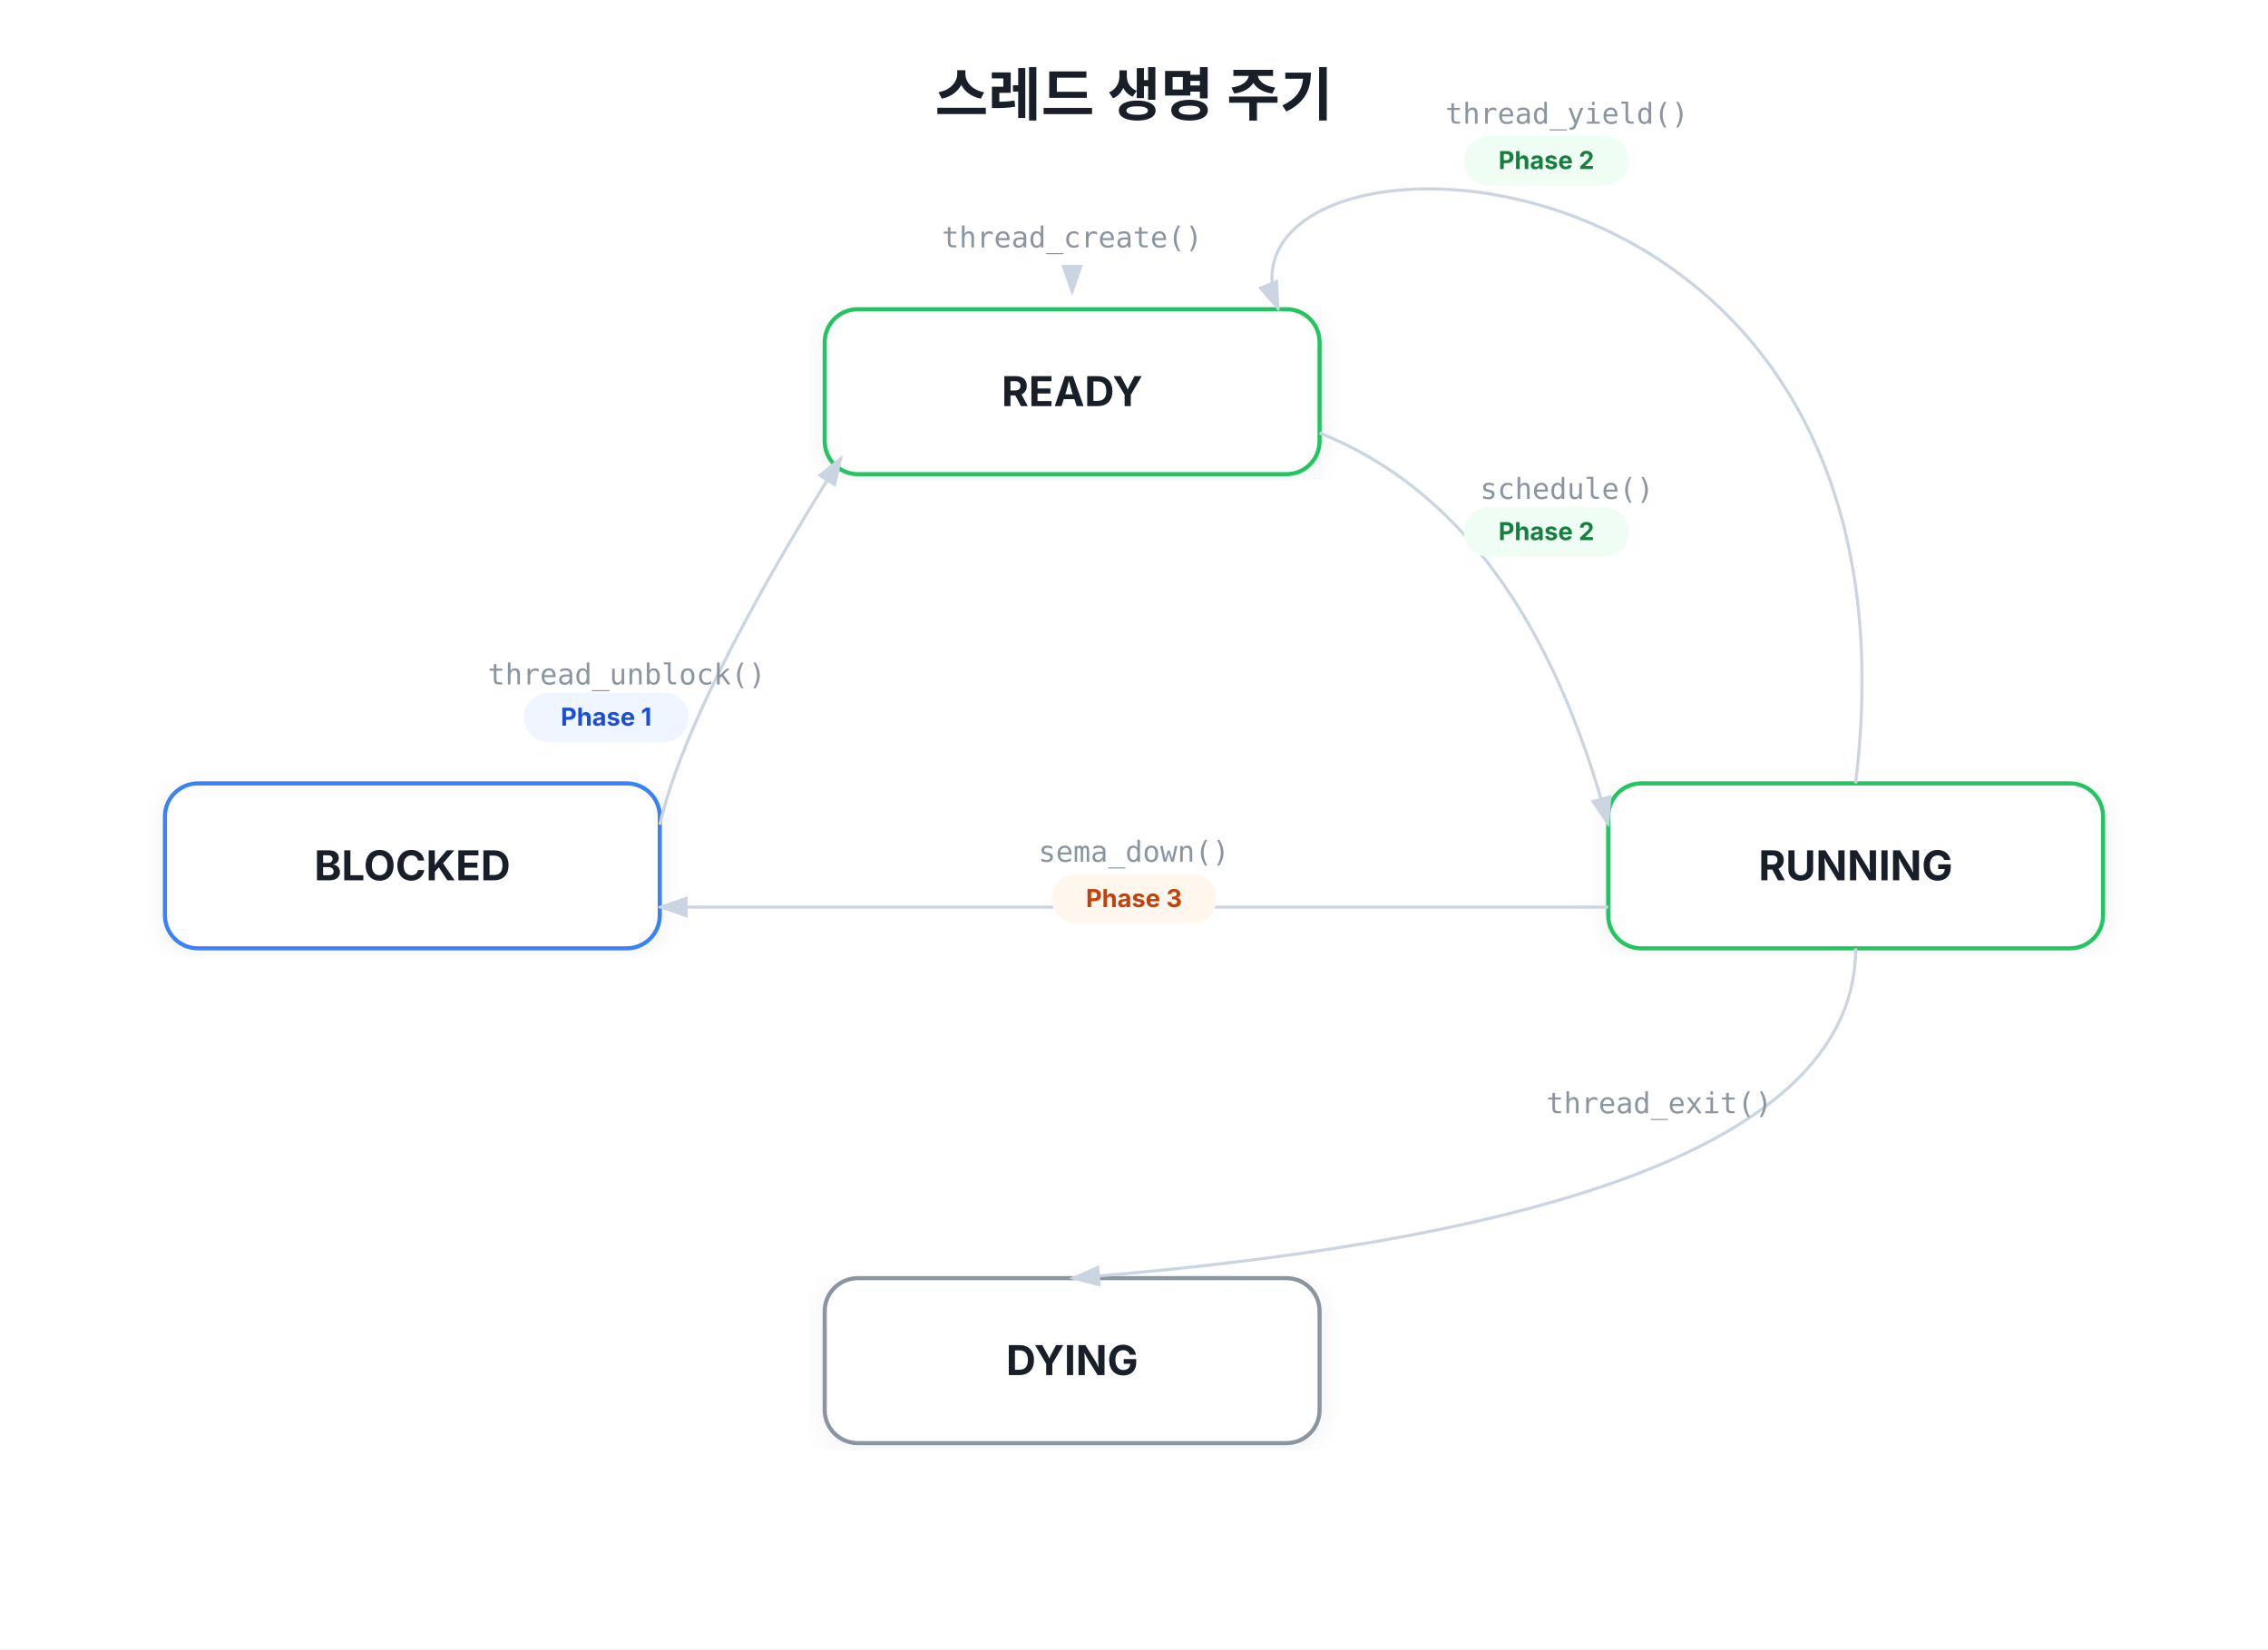
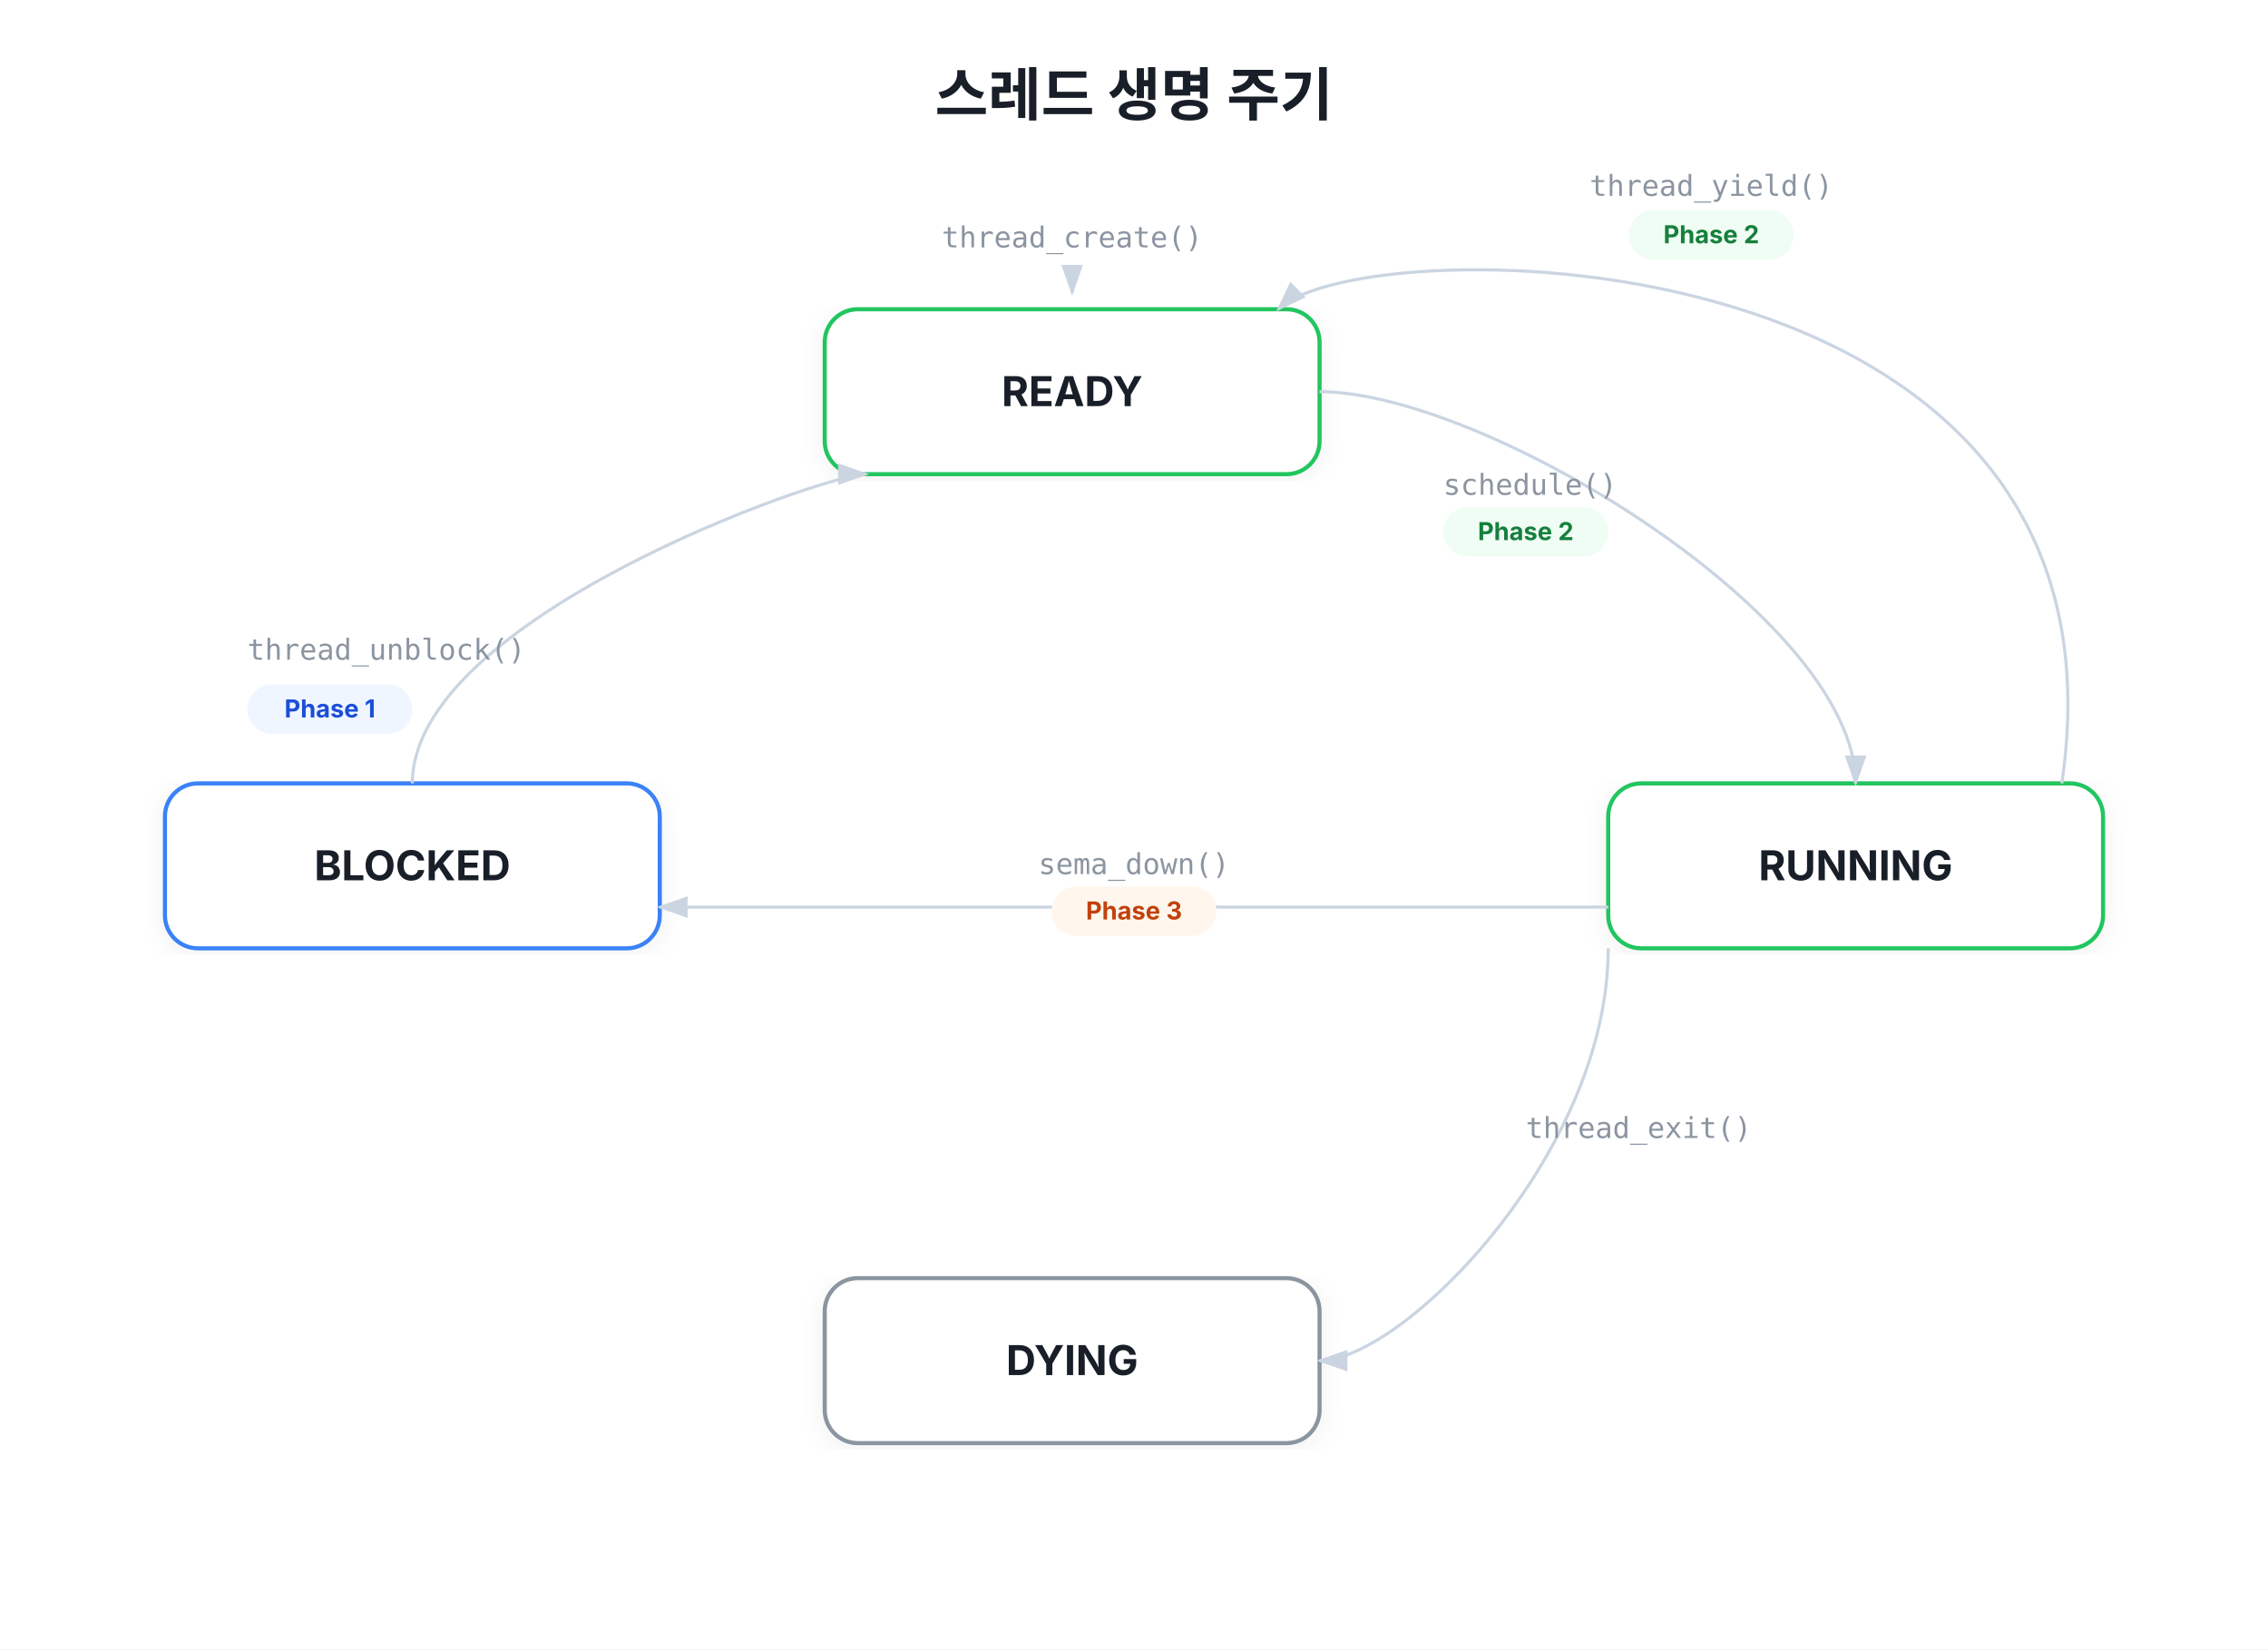
<svg xmlns="http://www.w3.org/2000/svg" width="1100" height="800" viewBox="0 0 1100 800" font-family="'Inter', 'JetBrains Sans', -apple-system, BlinkMacSystemFont, 'Segoe UI', sans-serif">
  <style>
    .mono { font-family: 'JetBrains Mono', 'SF Mono', 'Fira Code', 'Cascadia Code', monospace; }
  </style>
  <rect width="1100" height="800" fill="#FFFFFF" />
  <defs>
    <filter id="shadow" x="-4%" y="-4%" width="108%" height="108%">
      <feDropShadow dx="0" dy="2" stdDeviation="6" flood-color="#000" flood-opacity="0.06" />
    </filter>
    <marker id="arrow" markerWidth="10" markerHeight="7" refX="9" refY="3.5" orient="auto">
      <polygon points="0 0, 10 3.5, 0 7" fill="#CBD5E1" />
    </marker>
  </defs>
  <text x="550" y="56" text-anchor="middle" font-size="28" font-weight="bold" fill="#191F28">스레드 생명 주기</text>
  <rect x="400" y="150" width="240" height="80" rx="16" fill="#FFFFFF" stroke="#22C55E" stroke-width="2" filter="url(#shadow)" />
  <text x="520" y="197" font-size="20" fill="#191F28" text-anchor="middle" font-weight="bold">READY</text>
  <rect x="80" y="380" width="240" height="80" rx="16" fill="#FFFFFF" stroke="#3B82F6" stroke-width="2" filter="url(#shadow)" />
  <text x="200" y="427" font-size="20" fill="#191F28" text-anchor="middle" font-weight="bold">BLOCKED</text>
  <rect x="780" y="380" width="240" height="80" rx="16" fill="#FFFFFF" stroke="#22C55E" stroke-width="2" filter="url(#shadow)" />
  <text x="900" y="427" font-size="20" fill="#191F28" text-anchor="middle" font-weight="bold">RUNNING</text>
  <rect x="400" y="620" width="240" height="80" rx="16" fill="#FFFFFF" stroke="#8B95A1" stroke-width="2" filter="url(#shadow)" />
  <text x="520" y="667" font-size="20" fill="#191F28" text-anchor="middle" font-weight="bold">DYING</text>
  <text x="520" y="120" font-size="14" fill="#8B95A1" text-anchor="middle" font-weight="normal" class="mono">thread_create()</text>
  <line x1="520" y1="130" x2="520" y2="142" stroke="#CBD5E1" stroke-width="1.5" marker-end="url(#arrow)" />
-   <path d="M 320,400 Q 334,340 408,222" fill="none" stroke="#CBD5E1" stroke-width="1.5" marker-end="url(#arrow)" />
-   <text x="304.0" y="332" font-size="14" fill="#8B95A1" text-anchor="middle" font-weight="normal" class="mono">thread_unblock()</text>
-   <rect x="254.0" y="336" width="80" height="24" rx="12" fill="#EFF6FF" />
-   <text x="294.0" y="352" font-size="12" fill="#1D4ED8" text-anchor="middle" font-weight="bold">Phase 1</text>
-   <path d="M 640,210 Q 740,250 780,400" fill="none" stroke="#CBD5E1" stroke-width="1.5" marker-end="url(#arrow)" />
-   <text x="760.0" y="242" font-size="14" fill="#8B95A1" text-anchor="middle" font-weight="normal" class="mono">schedule()</text>
-   <rect x="710.0" y="246" width="80" height="24" rx="12" fill="#F0FDF4" />
-   <text x="750.0" y="262" font-size="12" fill="#15803D" text-anchor="middle" font-weight="bold">Phase 2</text>
+   <path d="M 200,380 C 200,300 400,230 420,230" fill="none" stroke="#CBD5E1" stroke-width="1.5" marker-end="url(#arrow)" />
+   <text x="120" y="320" font-size="14" fill="#8B95A1" text-anchor="start" font-weight="normal" class="mono">thread_unblock()</text>
+   <rect x="120" y="332" width="80" height="24" rx="12" fill="#EFF6FF" />
+   <text x="160" y="348" font-size="12" fill="#1D4ED8" text-anchor="middle" font-weight="bold">Phase 1</text>
+   <path d="M 640,190 C 720,190 900,300 900,380" fill="none" stroke="#CBD5E1" stroke-width="1.5" marker-end="url(#arrow)" />
+   <text x="700" y="240" font-size="14" fill="#8B95A1" text-anchor="start" font-weight="normal" class="mono">schedule()</text>
+   <rect x="700" y="246" width="80" height="24" rx="12" fill="#F0FDF4" />
+   <text x="740" y="262" font-size="12" fill="#15803D" text-anchor="middle" font-weight="bold">Phase 2</text>
  <path d="M 780,440 L 320,440" fill="none" stroke="#CBD5E1" stroke-width="1.5" marker-end="url(#arrow)" />
-   <text x="550.0" y="418.0" font-size="14" fill="#8B95A1" text-anchor="middle" font-weight="normal" class="mono">sema_down()</text>
-   <rect x="510.0" y="424.0" width="80" height="24" rx="12" fill="#FFF7ED" />
-   <text x="550.0" y="440.0" font-size="12" fill="#C2410C" text-anchor="middle" font-weight="bold">Phase 3</text>
-   <path d="M 900,380 C 940,50 580,50 620,150" fill="none" stroke="#CBD5E1" stroke-width="1.5" marker-end="url(#arrow)" />
-   <text x="760.0" y="60" font-size="14" fill="#8B95A1" text-anchor="middle" font-weight="normal" class="mono">thread_yield()</text>
-   <rect x="710.0" y="66" width="80" height="24" rx="12" fill="#F0FDF4" />
-   <text x="750.0" y="82" font-size="12" fill="#15803D" text-anchor="middle" font-weight="bold">Phase 2</text>
-   <path d="M 900,460 Q 900,590 520,620" fill="none" stroke="#CBD5E1" stroke-width="1.5" marker-end="url(#arrow)" />
-   <text x="750.0" y="540.0" font-size="14" fill="#8B95A1" text-anchor="start" font-weight="normal" class="mono">thread_exit()</text>
+   <text x="550" y="424" font-size="14" fill="#8B95A1" text-anchor="middle" font-weight="normal" class="mono">sema_down()</text>
+   <rect x="510" y="430" width="80" height="24" rx="12" fill="#FFF7ED" />
+   <text x="550" y="446" font-size="12" fill="#C2410C" text-anchor="middle" font-weight="bold">Phase 3</text>
+   <path d="M 1000,380 C 1040,110 660,110 620,150" fill="none" stroke="#CBD5E1" stroke-width="1.5" marker-end="url(#arrow)" />
+   <text x="830" y="95" font-size="14" fill="#8B95A1" text-anchor="middle" font-weight="normal" class="mono">thread_yield()</text>
+   <rect x="790" y="102" width="80" height="24" rx="12" fill="#F0FDF4" />
+   <text x="830" y="118" font-size="12" fill="#15803D" text-anchor="middle" font-weight="bold">Phase 2</text>
+   <path d="M 780,460 C 780,560 680,660 640,660" fill="none" stroke="#CBD5E1" stroke-width="1.5" marker-end="url(#arrow)" />
+   <text x="740" y="552" font-size="14" fill="#8B95A1" text-anchor="start" font-weight="normal" class="mono">thread_exit()</text>
</svg>
